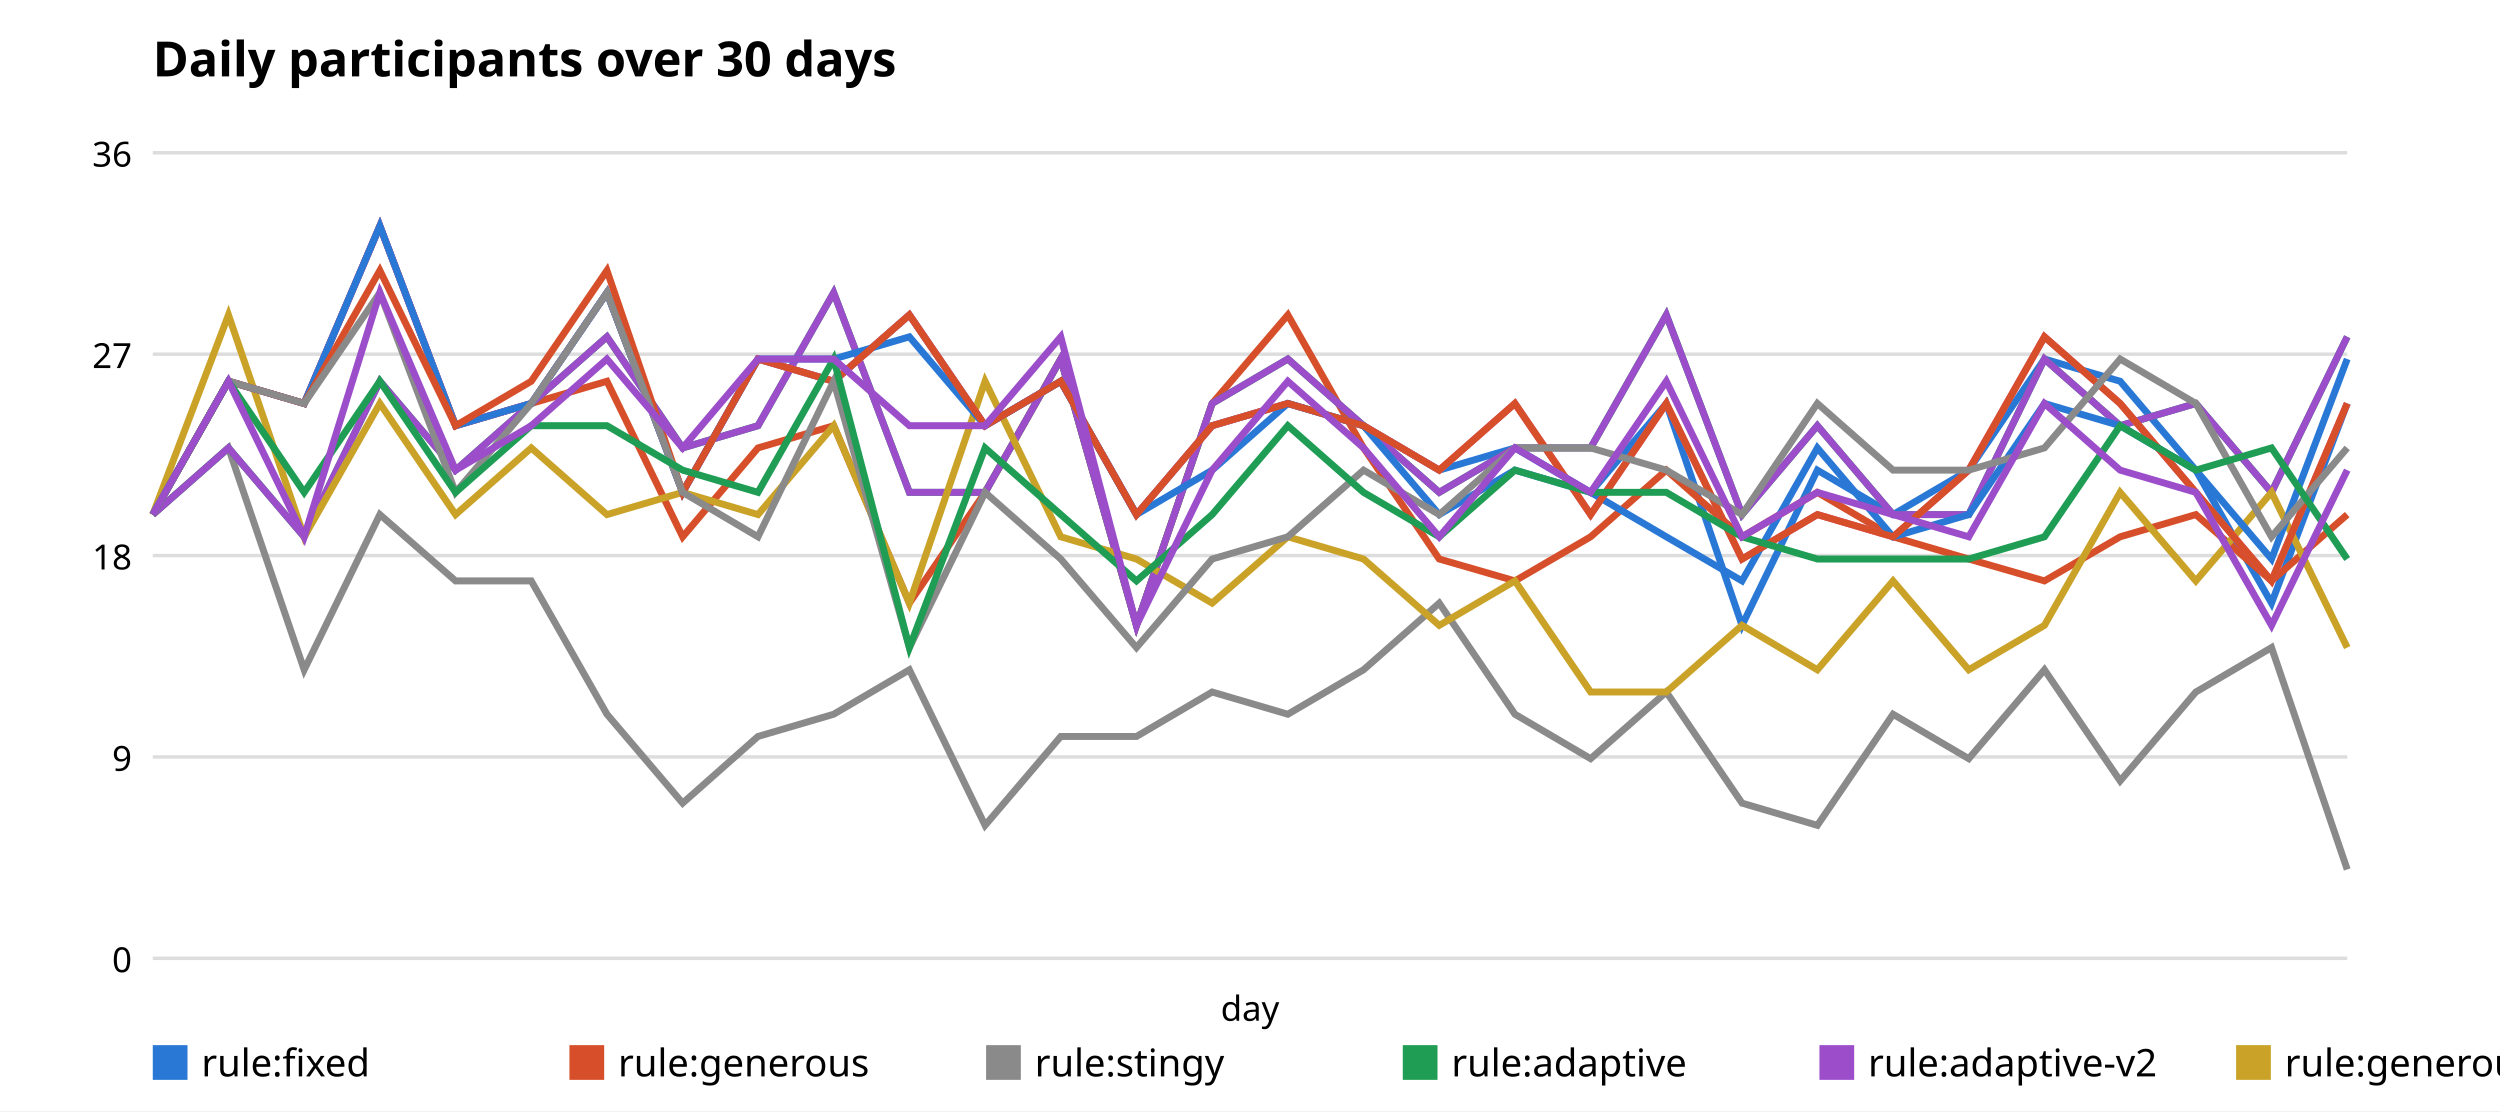
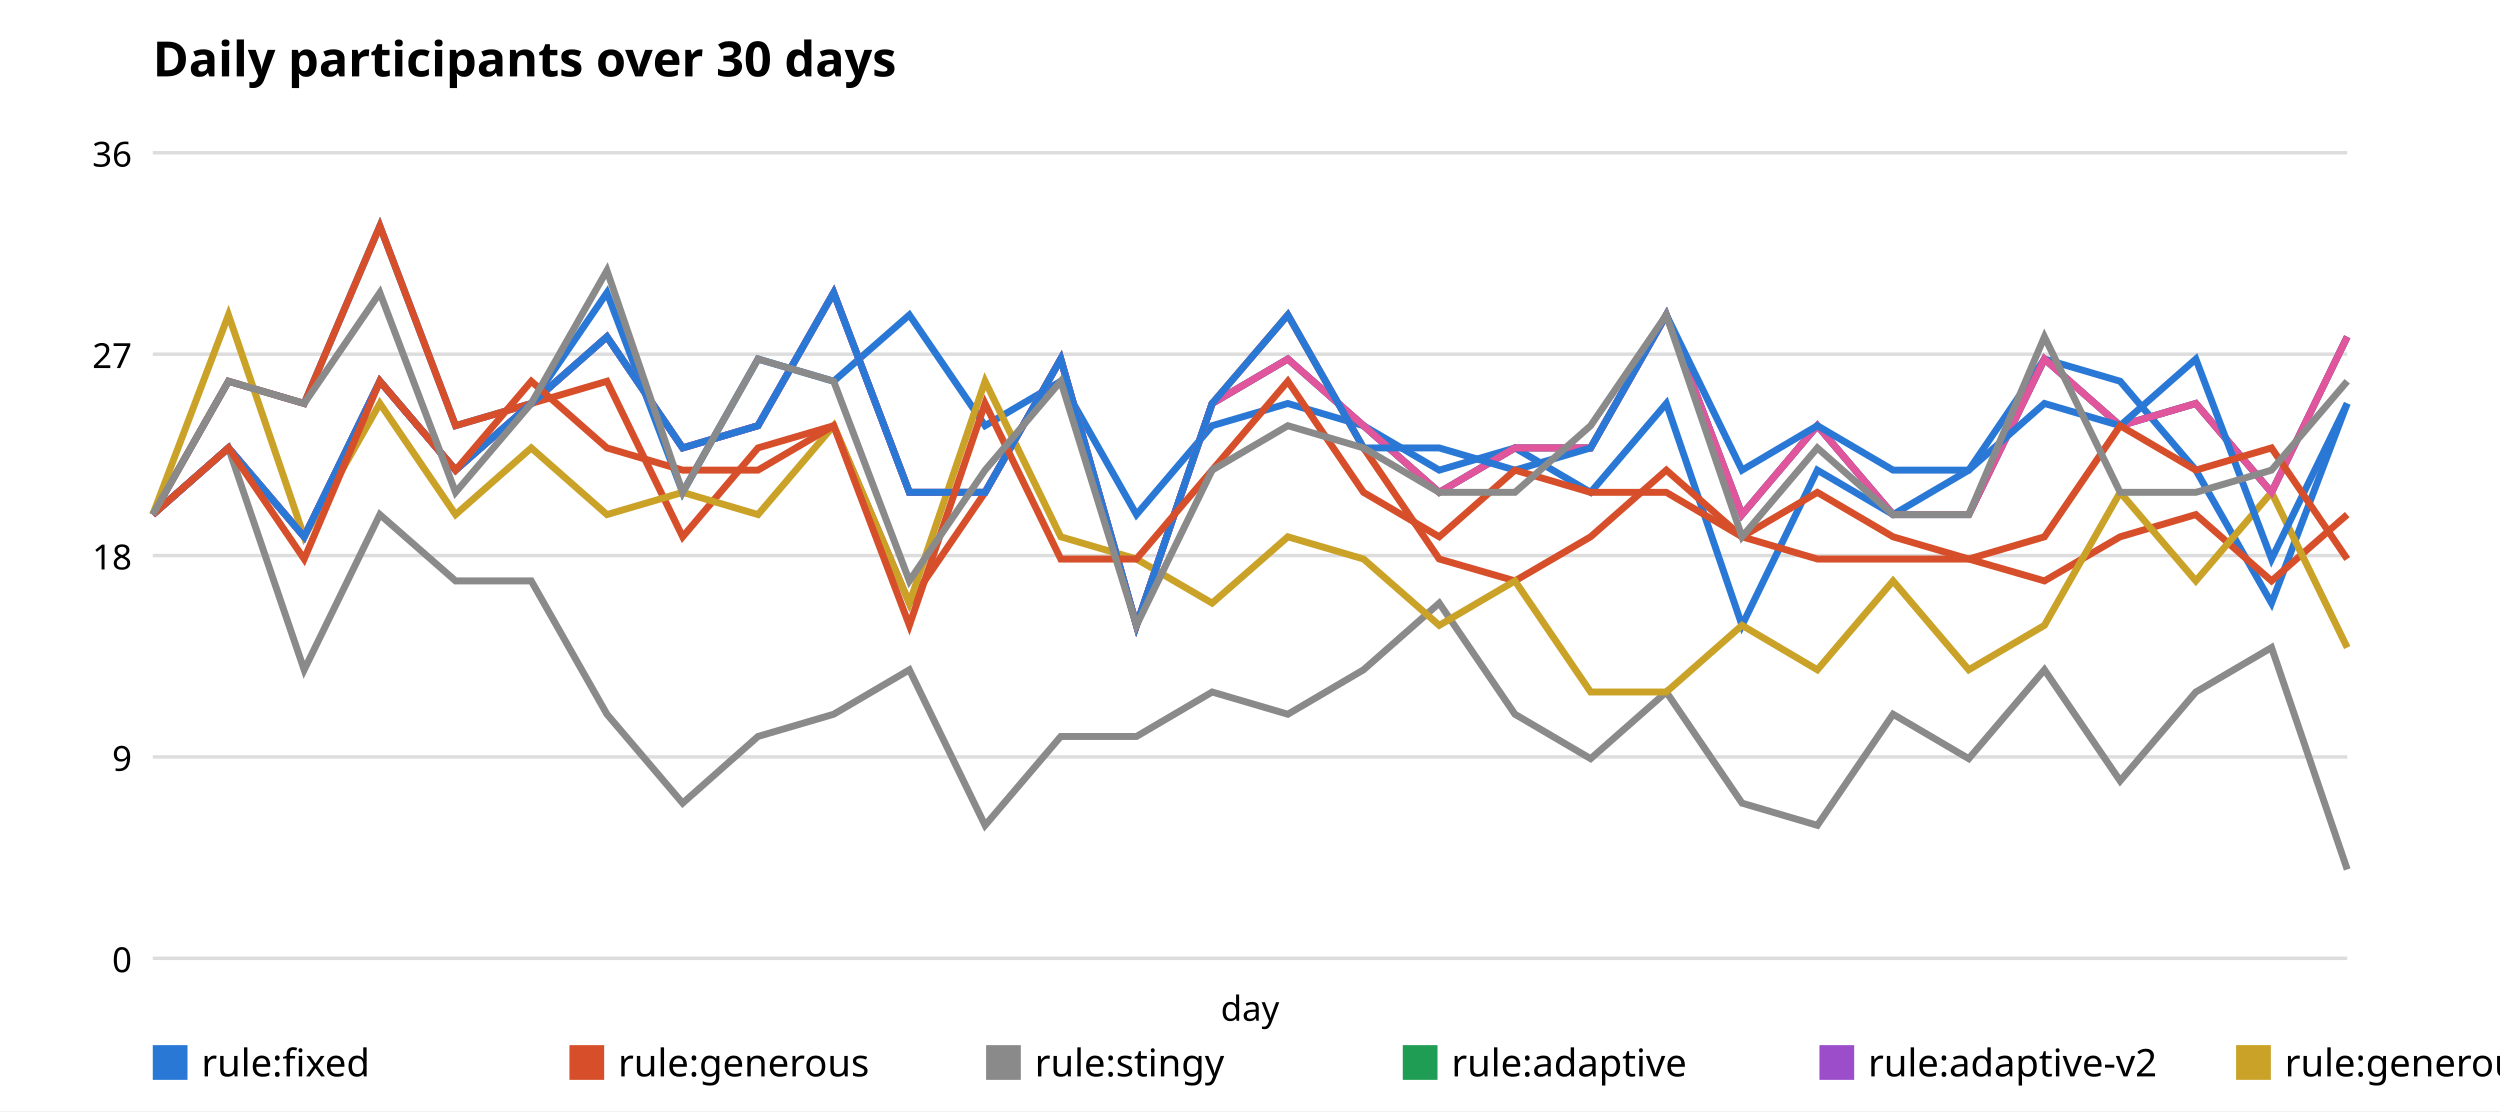
<svg xmlns="http://www.w3.org/2000/svg" viewBox="0 0 720 320" font-family="system-ui,sans-serif">
  <rect width="100%" height="100%" fill="#fff" />
  <text x="44" y="22" font-size="14" font-weight="bold">Daily participants over 30 days</text>
  <g>
    <line x1="44" x2="676" y1="276" y2="276" stroke="#ddd" />
    <text x="38" y="280" font-size="10" text-anchor="end">0</text>
  </g>
  <g>
    <line x1="44" x2="676" y1="218" y2="218" stroke="#ddd" />
    <text x="38" y="222" font-size="10" text-anchor="end">9</text>
  </g>
  <g>
    <line x1="44" x2="676" y1="160" y2="160" stroke="#ddd" />
    <text x="38" y="164" font-size="10" text-anchor="end">18</text>
  </g>
  <g>
    <line x1="44" x2="676" y1="102" y2="102" stroke="#ddd" />
    <text x="38" y="106" font-size="10" text-anchor="end">27</text>
  </g>
  <g>
    <line x1="44" x2="676" y1="44" y2="44" stroke="#ddd" />
    <text x="38" y="48" font-size="10" text-anchor="end">36</text>
  </g>
  <polyline fill="none" stroke="#2a78d6" stroke-width="2" points="44.0,148.2 65.8,109.8 87.6,116.2 109.4,65.1 131.2,122.6 153.0,116.2 174.8,84.3 196.6,141.8 218.3,103.4 240.1,109.8 261.9,90.7 283.7,122.6 305.5,109.8 327.3,148.2 349.1,122.6 370.9,116.2 392.7,122.6 414.5,135.4 436.3,129.0 458.1,141.8 479.9,116.2 501.7,180.1 523.4,135.4 545.2,148.2 567.0,135.4 588.8,103.4 610.6,109.8 632.4,135.4 654.2,173.7 676.0,116.2" />
  <polyline fill="none" stroke="#d64f2a" stroke-width="2" points="44.0,148.2 65.8,109.8 87.6,116.2 109.4,65.1 131.2,122.6 153.0,116.2 174.8,109.8 196.6,154.6 218.3,129.0 240.1,122.6 261.9,173.7 283.7,141.8 305.5,103.4 327.3,180.1 349.1,116.2 370.9,90.7 392.7,129.0 414.5,161.0 436.3,167.3 458.1,154.6 479.9,135.4 501.7,154.6 523.4,141.8 545.2,154.6 567.0,161.0 588.8,167.3 610.6,154.6 632.4,148.2 654.2,167.3 676.0,148.2" />
  <polyline fill="none" stroke="#8a8a8a" stroke-width="2" points="44.0,148.2 65.8,129.0 87.6,192.9 109.4,148.2 131.2,167.3 153.0,167.3 174.8,205.7 196.6,231.3 218.3,212.1 240.1,205.7 261.9,192.9 283.7,237.7 305.5,212.1 327.3,212.1 349.1,199.3 370.9,205.7 392.7,192.9 414.5,173.7 436.3,205.7 458.1,218.5 479.9,199.3 501.7,231.3 523.4,237.7 545.2,205.7 567.0,218.5 588.8,192.9 610.6,224.9 632.4,199.3 654.2,186.5 676.0,250.4" />
  <polyline fill="none" stroke="#1f9d55" stroke-width="2" points="44.0,148.2 65.8,129.0 87.6,154.6 109.4,109.8 131.2,135.4 153.0,116.2 174.8,97.0 196.6,129.0 218.3,122.6 240.1,84.3 261.9,141.8 283.7,141.8 305.5,103.4 327.3,180.1 349.1,116.2 370.9,103.4 392.7,122.6 414.5,141.8 436.3,129.0 458.1,129.0 479.9,90.7 501.7,148.2 523.4,122.6 545.2,148.2 567.0,148.2 588.8,103.4 610.6,122.6 632.4,116.2 654.2,141.8 676.0,97.0" />
  <polyline fill="none" stroke="#9b4dca" stroke-width="2" points="44.0,148.2 65.8,129.0 87.6,154.6 109.4,109.8 131.2,135.4 153.0,116.2 174.8,97.0 196.6,129.0 218.3,122.6 240.1,84.3 261.9,141.8 283.7,141.8 305.5,103.4 327.3,180.1 349.1,116.2 370.9,103.4 392.7,122.6 414.5,141.8 436.3,129.0 458.1,129.0 479.9,90.7 501.7,148.2 523.4,122.6 545.2,148.2 567.0,148.2 588.8,103.4 610.6,122.6 632.4,116.2 654.2,141.8 676.0,97.0" />
  <polyline fill="none" stroke="#c9a227" stroke-width="2" points="44.0,148.2 65.8,90.7 87.6,154.6 109.4,116.2 131.2,148.2 153.0,129.0 174.8,148.2 196.6,141.8 218.3,148.2 240.1,122.6 261.9,173.7 283.7,109.8 305.5,154.6 327.3,161.0 349.1,173.7 370.9,154.6 392.7,161.0 414.5,180.1 436.3,167.3 458.1,199.3 479.9,199.3 501.7,180.1 523.4,192.9 545.2,167.3 567.0,192.9 588.8,180.1 610.6,141.8 632.4,167.3 654.2,141.8 676.0,186.5" />
-   <polyline fill="none" stroke="#e0559b" stroke-width="2" points="44.0,148.2 65.8,109.8 87.6,116.2 109.4,65.1 131.2,122.6 153.0,116.2 174.8,84.3 196.6,141.8 218.3,103.4 240.1,109.8 261.9,90.7 283.7,122.6 305.5,109.8 327.3,148.2 349.1,122.6 370.9,116.2 392.7,122.6 414.5,135.4 436.3,116.2 458.1,148.2 479.9,116.2 501.7,161.0 523.4,148.2 545.2,154.6 567.0,135.4 588.8,97.0 610.6,116.2 632.4,141.8 654.2,167.3 676.0,116.2" />
-   <polyline fill="none" stroke="#2a78d6" stroke-width="2" points="44.0,148.2 65.8,109.8 87.6,116.2 109.4,65.1 131.2,122.6 153.0,116.2 174.8,84.3 196.6,141.8 218.3,103.4 240.1,103.4 261.9,97.0 283.7,122.6 305.5,109.8 327.3,148.2 349.1,135.4 370.9,116.2 392.7,122.6 414.5,148.2 436.3,135.4 458.1,141.8 479.9,154.6 501.7,167.3 523.4,129.0 545.2,154.6 567.0,148.2 588.8,116.2 610.6,122.6 632.4,135.4 654.2,161.0 676.0,103.4" />
-   <polyline fill="none" stroke="#d64f2a" stroke-width="2" points="44.0,148.2 65.8,109.8 87.6,116.2 109.4,77.9 131.2,122.6 153.0,109.8 174.8,77.9 196.6,141.8 218.3,103.4 240.1,109.8 261.9,90.7 283.7,122.6 305.5,109.8 327.3,148.2 349.1,122.6 370.9,116.2 392.7,122.6 414.5,135.4 436.3,116.2 458.1,148.2 479.9,116.2 501.7,161.0 523.4,148.2 545.2,154.6 567.0,135.4 588.8,97.0 610.6,116.2 632.4,141.8 654.2,167.3 676.0,116.2" />
-   <polyline fill="none" stroke="#8a8a8a" stroke-width="2" points="44.0,148.2 65.8,109.8 87.6,116.2 109.4,84.3 131.2,141.8 153.0,116.2 174.8,84.3 196.6,141.8 218.3,154.6 240.1,109.8 261.9,186.5 283.7,141.8 305.5,161.0 327.3,186.5 349.1,161.0 370.9,154.6 392.7,135.4 414.5,148.2 436.3,129.0 458.1,129.0 479.9,135.4 501.7,148.2 523.4,116.2 545.2,135.4 567.0,135.4 588.8,129.0 610.6,103.4 632.4,116.2 654.2,154.6 676.0,129.0" />
-   <polyline fill="none" stroke="#1f9d55" stroke-width="2" points="44.0,148.2 65.8,109.8 87.6,141.8 109.4,109.8 131.2,141.8 153.0,122.6 174.8,122.6 196.6,135.4 218.3,141.8 240.1,103.4 261.9,186.5 283.7,129.0 305.5,148.2 327.3,167.3 349.1,148.2 370.9,122.6 392.7,141.8 414.5,154.6 436.3,135.4 458.1,141.8 479.9,141.8 501.7,154.6 523.4,161.0 545.2,161.0 567.0,161.0 588.8,154.6 610.6,122.6 632.4,135.4 654.2,129.0 676.0,161.0" />
-   <polyline fill="none" stroke="#9b4dca" stroke-width="2" points="44.0,148.2 65.8,109.8 87.6,154.6 109.4,84.3 131.2,135.4 153.0,122.6 174.8,103.4 196.6,129.0 218.3,103.4 240.1,103.4 261.9,122.6 283.7,122.6 305.5,97.0 327.3,180.1 349.1,135.4 370.9,109.8 392.7,129.0 414.5,154.6 436.3,129.0 458.1,141.8 479.9,109.8 501.7,154.6 523.4,141.8 545.2,148.2 567.0,154.6 588.8,116.2 610.6,135.4 632.4,141.8 654.2,180.1 676.0,135.4" />
+   <polyline fill="none" stroke="#e0559b" stroke-width="2" points="44.0,148.2 65.8,129.0 87.6,154.6 109.4,109.8 131.2,135.4 153.0,116.2 174.8,97.0 196.6,129.0 218.3,122.6 240.1,84.3 261.9,141.8 283.7,141.8 305.5,103.4 327.3,180.1 349.1,116.2 370.9,103.4 392.7,122.6 414.5,141.8 436.3,129.0 458.1,129.0 479.9,90.7 501.7,148.2 523.4,122.6 545.2,148.2 567.0,148.2 588.8,103.4 610.6,122.6 632.4,116.2 654.2,141.8 676.0,97.0" />
+   <polyline fill="none" stroke="#2a78d6" stroke-width="2" points="44.0,148.2 65.8,129.0 87.6,154.6 109.4,109.8 131.2,135.4 153.0,116.2 174.8,97.0 196.6,129.0 218.3,122.6 240.1,84.3 261.9,141.8 283.7,141.8 305.5,103.4 327.3,180.1 349.1,116.2 370.9,90.7 392.7,129.0 414.5,129.0 436.3,135.4 458.1,129.0 479.9,90.7 501.7,135.4 523.4,122.6 545.2,135.4 567.0,135.4 588.8,116.2 610.6,122.6 632.4,103.4 654.2,161.0 676.0,116.2" />
+   <polyline fill="none" stroke="#d64f2a" stroke-width="2" points="44.0,148.2 65.8,129.0 87.6,161.0 109.4,109.8 131.2,135.4 153.0,109.8 174.8,129.0 196.6,135.4 218.3,135.4 240.1,122.6 261.9,180.1 283.7,116.2 305.5,161.0 327.3,161.0 349.1,135.4 370.9,109.8 392.7,141.8 414.5,154.6 436.3,135.4 458.1,141.8 479.9,141.8 501.7,154.6 523.4,161.0 545.2,161.0 567.0,161.0 588.8,154.6 610.6,122.6 632.4,135.4 654.2,129.0 676.0,161.0" />
+   <polyline fill="none" stroke="#8a8a8a" stroke-width="2" points="44.0,148.2 65.8,109.8 87.6,116.2 109.4,84.3 131.2,141.8 153.0,116.2 174.8,77.9 196.6,141.8 218.3,103.4 240.1,109.8 261.9,167.3 283.7,135.4 305.5,109.8 327.3,180.1 349.1,135.4 370.9,122.6 392.7,129.0 414.5,141.8 436.3,141.8 458.1,122.6 479.9,90.7 501.7,154.6 523.4,129.0 545.2,148.2 567.0,148.2 588.8,97.0 610.6,141.8 632.4,141.8 654.2,135.4 676.0,109.8" />
  <text x="360" y="294" font-size="10" text-anchor="middle">day</text>
  <g transform="translate(44,310)">
    <rect width="10" height="10" y="-9" fill="#2a78d6" />
    <text x="14" font-size="11">rule:fixed</text>
  </g>
  <g transform="translate(164,310)">
    <rect width="10" height="10" y="-9" fill="#d64f2a" />
    <text x="14" font-size="11">rule:generous</text>
  </g>
  <g transform="translate(284,310)">
    <rect width="10" height="10" y="-9" fill="#8a8a8a" />
    <text x="14" font-size="11">rule:stingy</text>
  </g>
  <g transform="translate(404,310)">
    <rect width="10" height="10" y="-9" fill="#1f9d55" />
    <text x="14" font-size="11">rule:adaptive</text>
  </g>
  <g transform="translate(524,310)">
    <rect width="10" height="10" y="-9" fill="#9b4dca" />
    <text x="14" font-size="11">rule:adaptive-v2</text>
  </g>
  <g transform="translate(644,310)">
    <rect width="10" height="10" y="-9" fill="#c9a227" />
    <text x="14" font-size="11">rule:generous-no-cap</text>
  </g>
  <g transform="translate(764,310)">
    <rect width="10" height="10" y="-9" fill="#e0559b" />
-     <text x="14" font-size="11">gemini:balanced:v1</text>
+     <text x="14" font-size="11">rule:adaptive+code-hysteresis</text>
  </g>
  <g transform="translate(884,310)">
    <rect width="10" height="10" y="-9" fill="#2a78d6" />
-     <text x="14" font-size="11">gemini:treasurer:v1</text>
+     <text x="14" font-size="11">gemini:balanced+hysteresis</text>
  </g>
  <g transform="translate(1004,310)">
    <rect width="10" height="10" y="-9" fill="#d64f2a" />
-     <text x="14" font-size="11">gemini:entertainer:v1</text>
+     <text x="14" font-size="11">gemini:treasurer+hysteresis</text>
  </g>
  <g transform="translate(1124,310)">
    <rect width="10" height="10" y="-9" fill="#8a8a8a" />
-     <text x="14" font-size="11">gemini:balanced</text>
-   </g>
-   <g transform="translate(1244,310)">
-     <rect width="10" height="10" y="-9" fill="#1f9d55" />
-     <text x="14" font-size="11">gemini:treasurer</text>
-   </g>
-   <g transform="translate(1364,310)">
-     <rect width="10" height="10" y="-9" fill="#9b4dca" />
-     <text x="14" font-size="11">gemini:entertainer</text>
+     <text x="14" font-size="11">gemini:entertainer+hysteresis</text>
  </g>
</svg>
